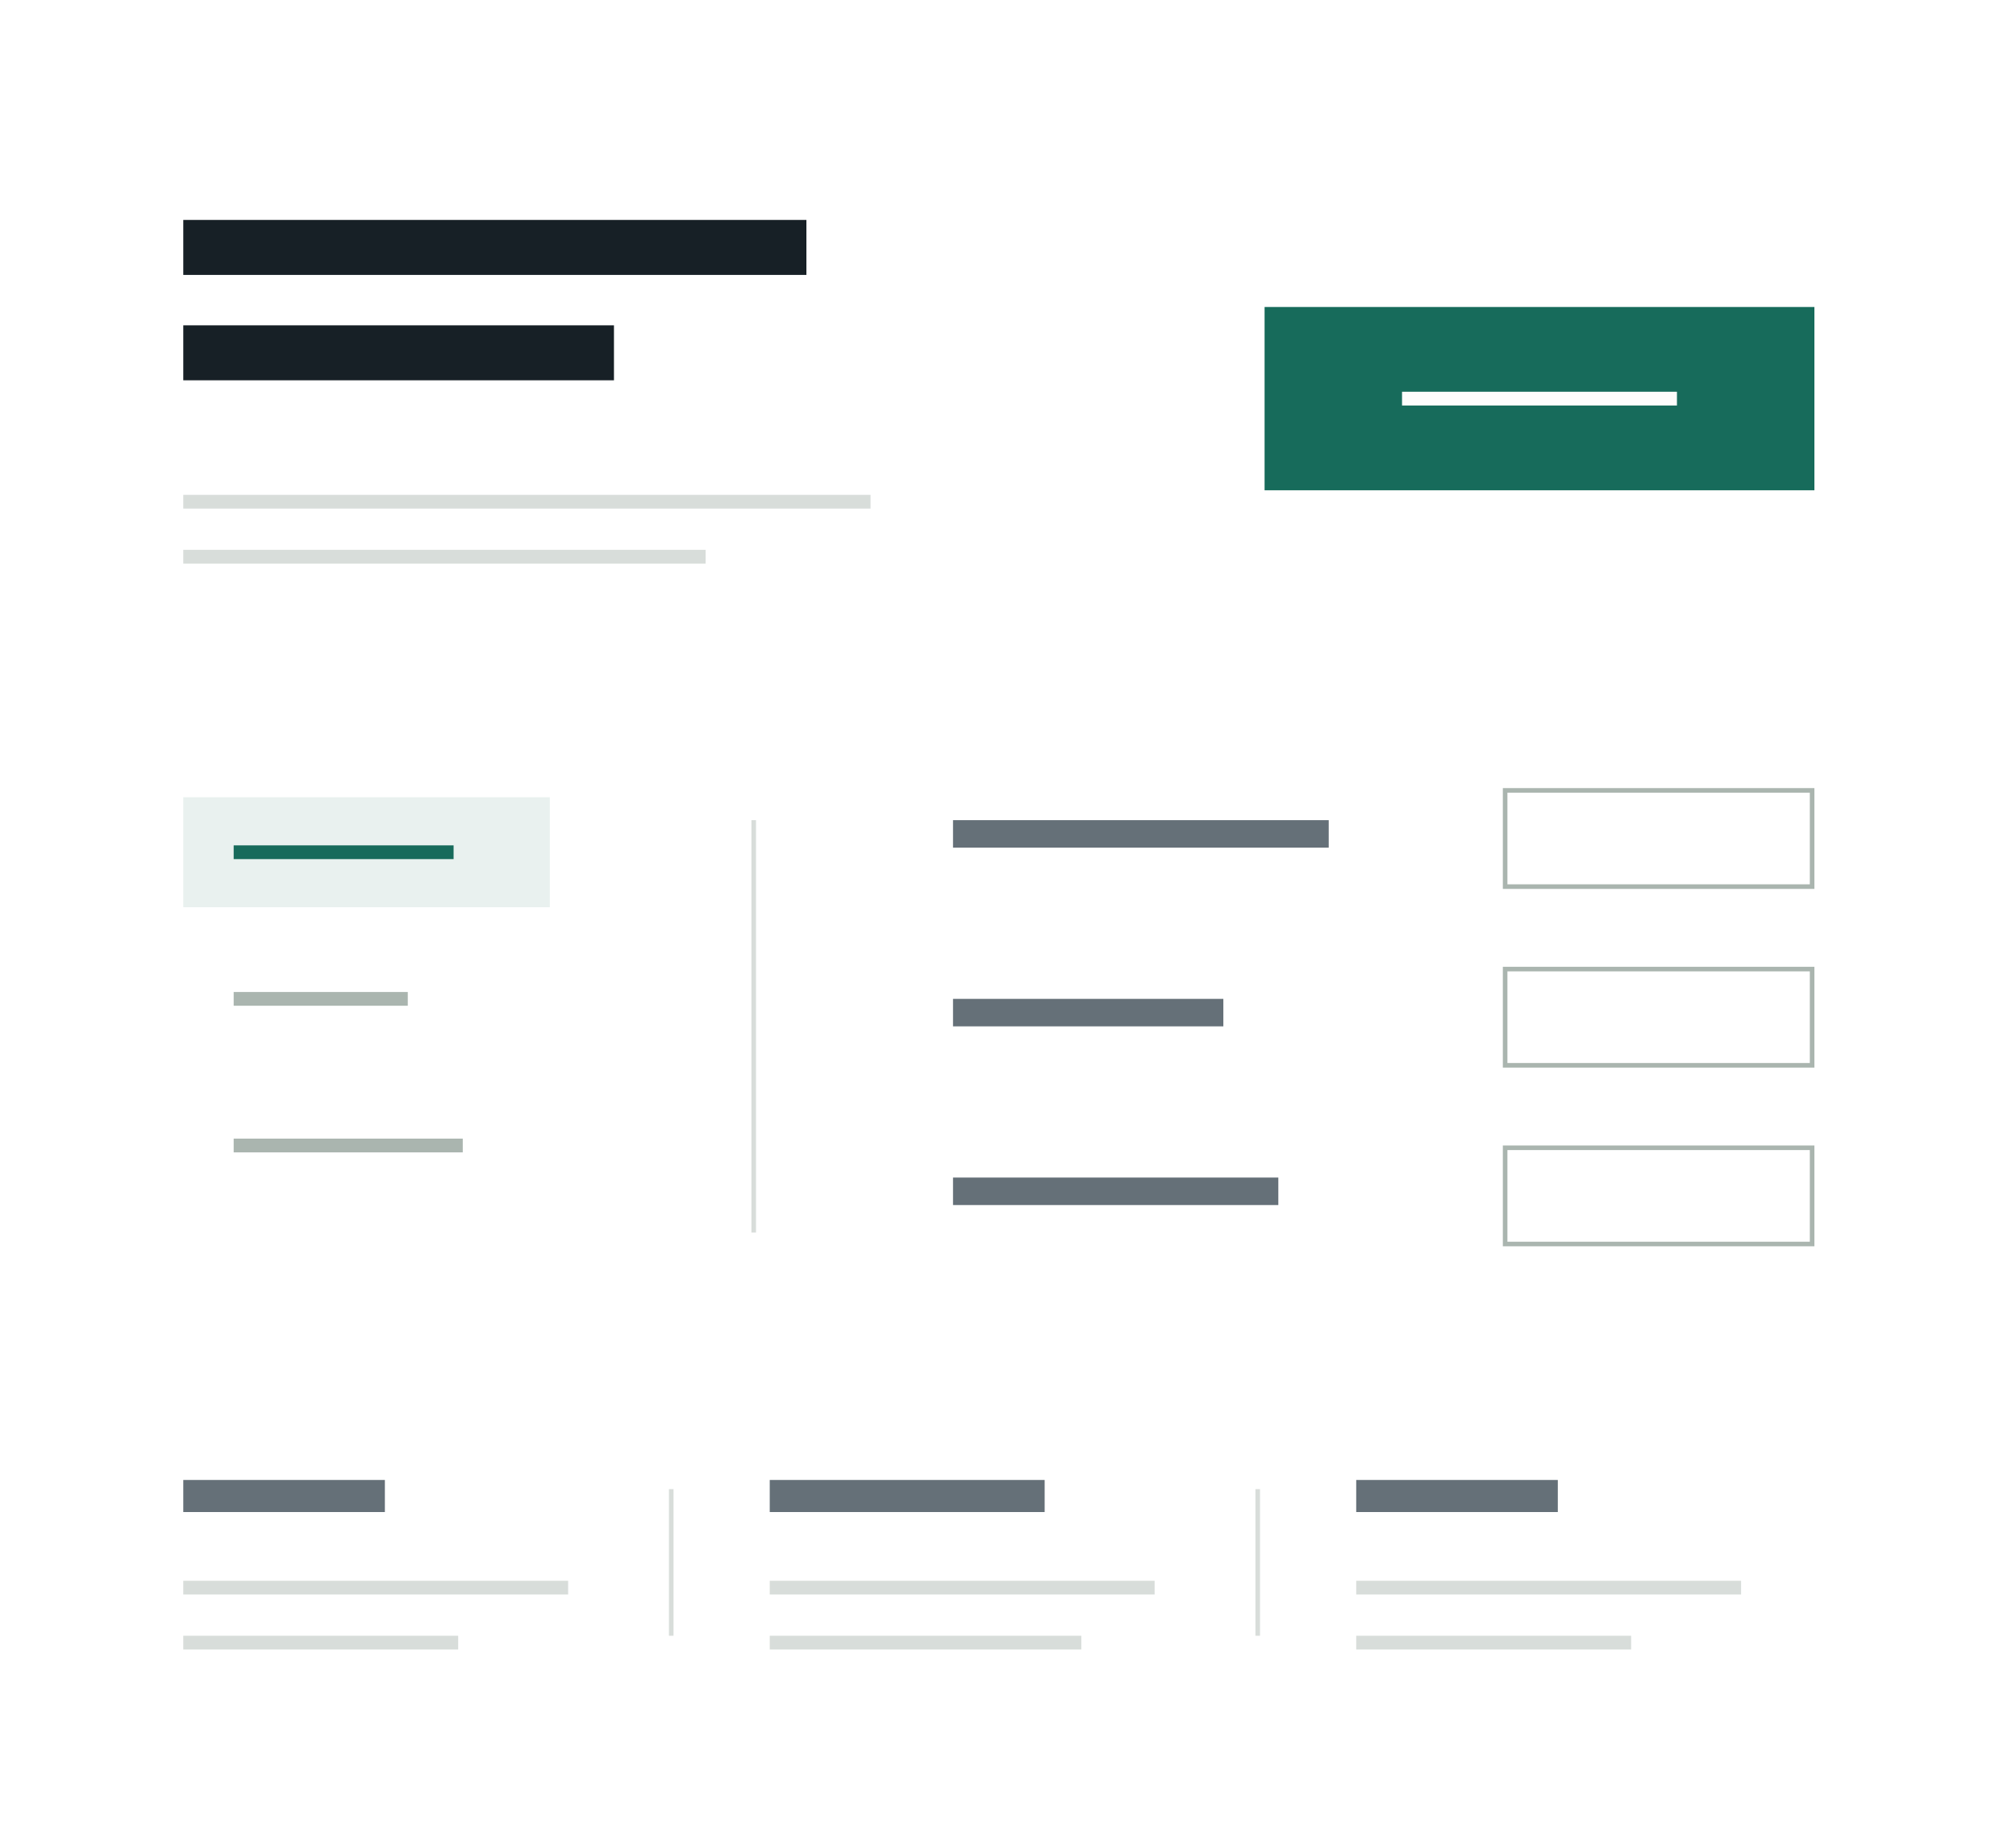
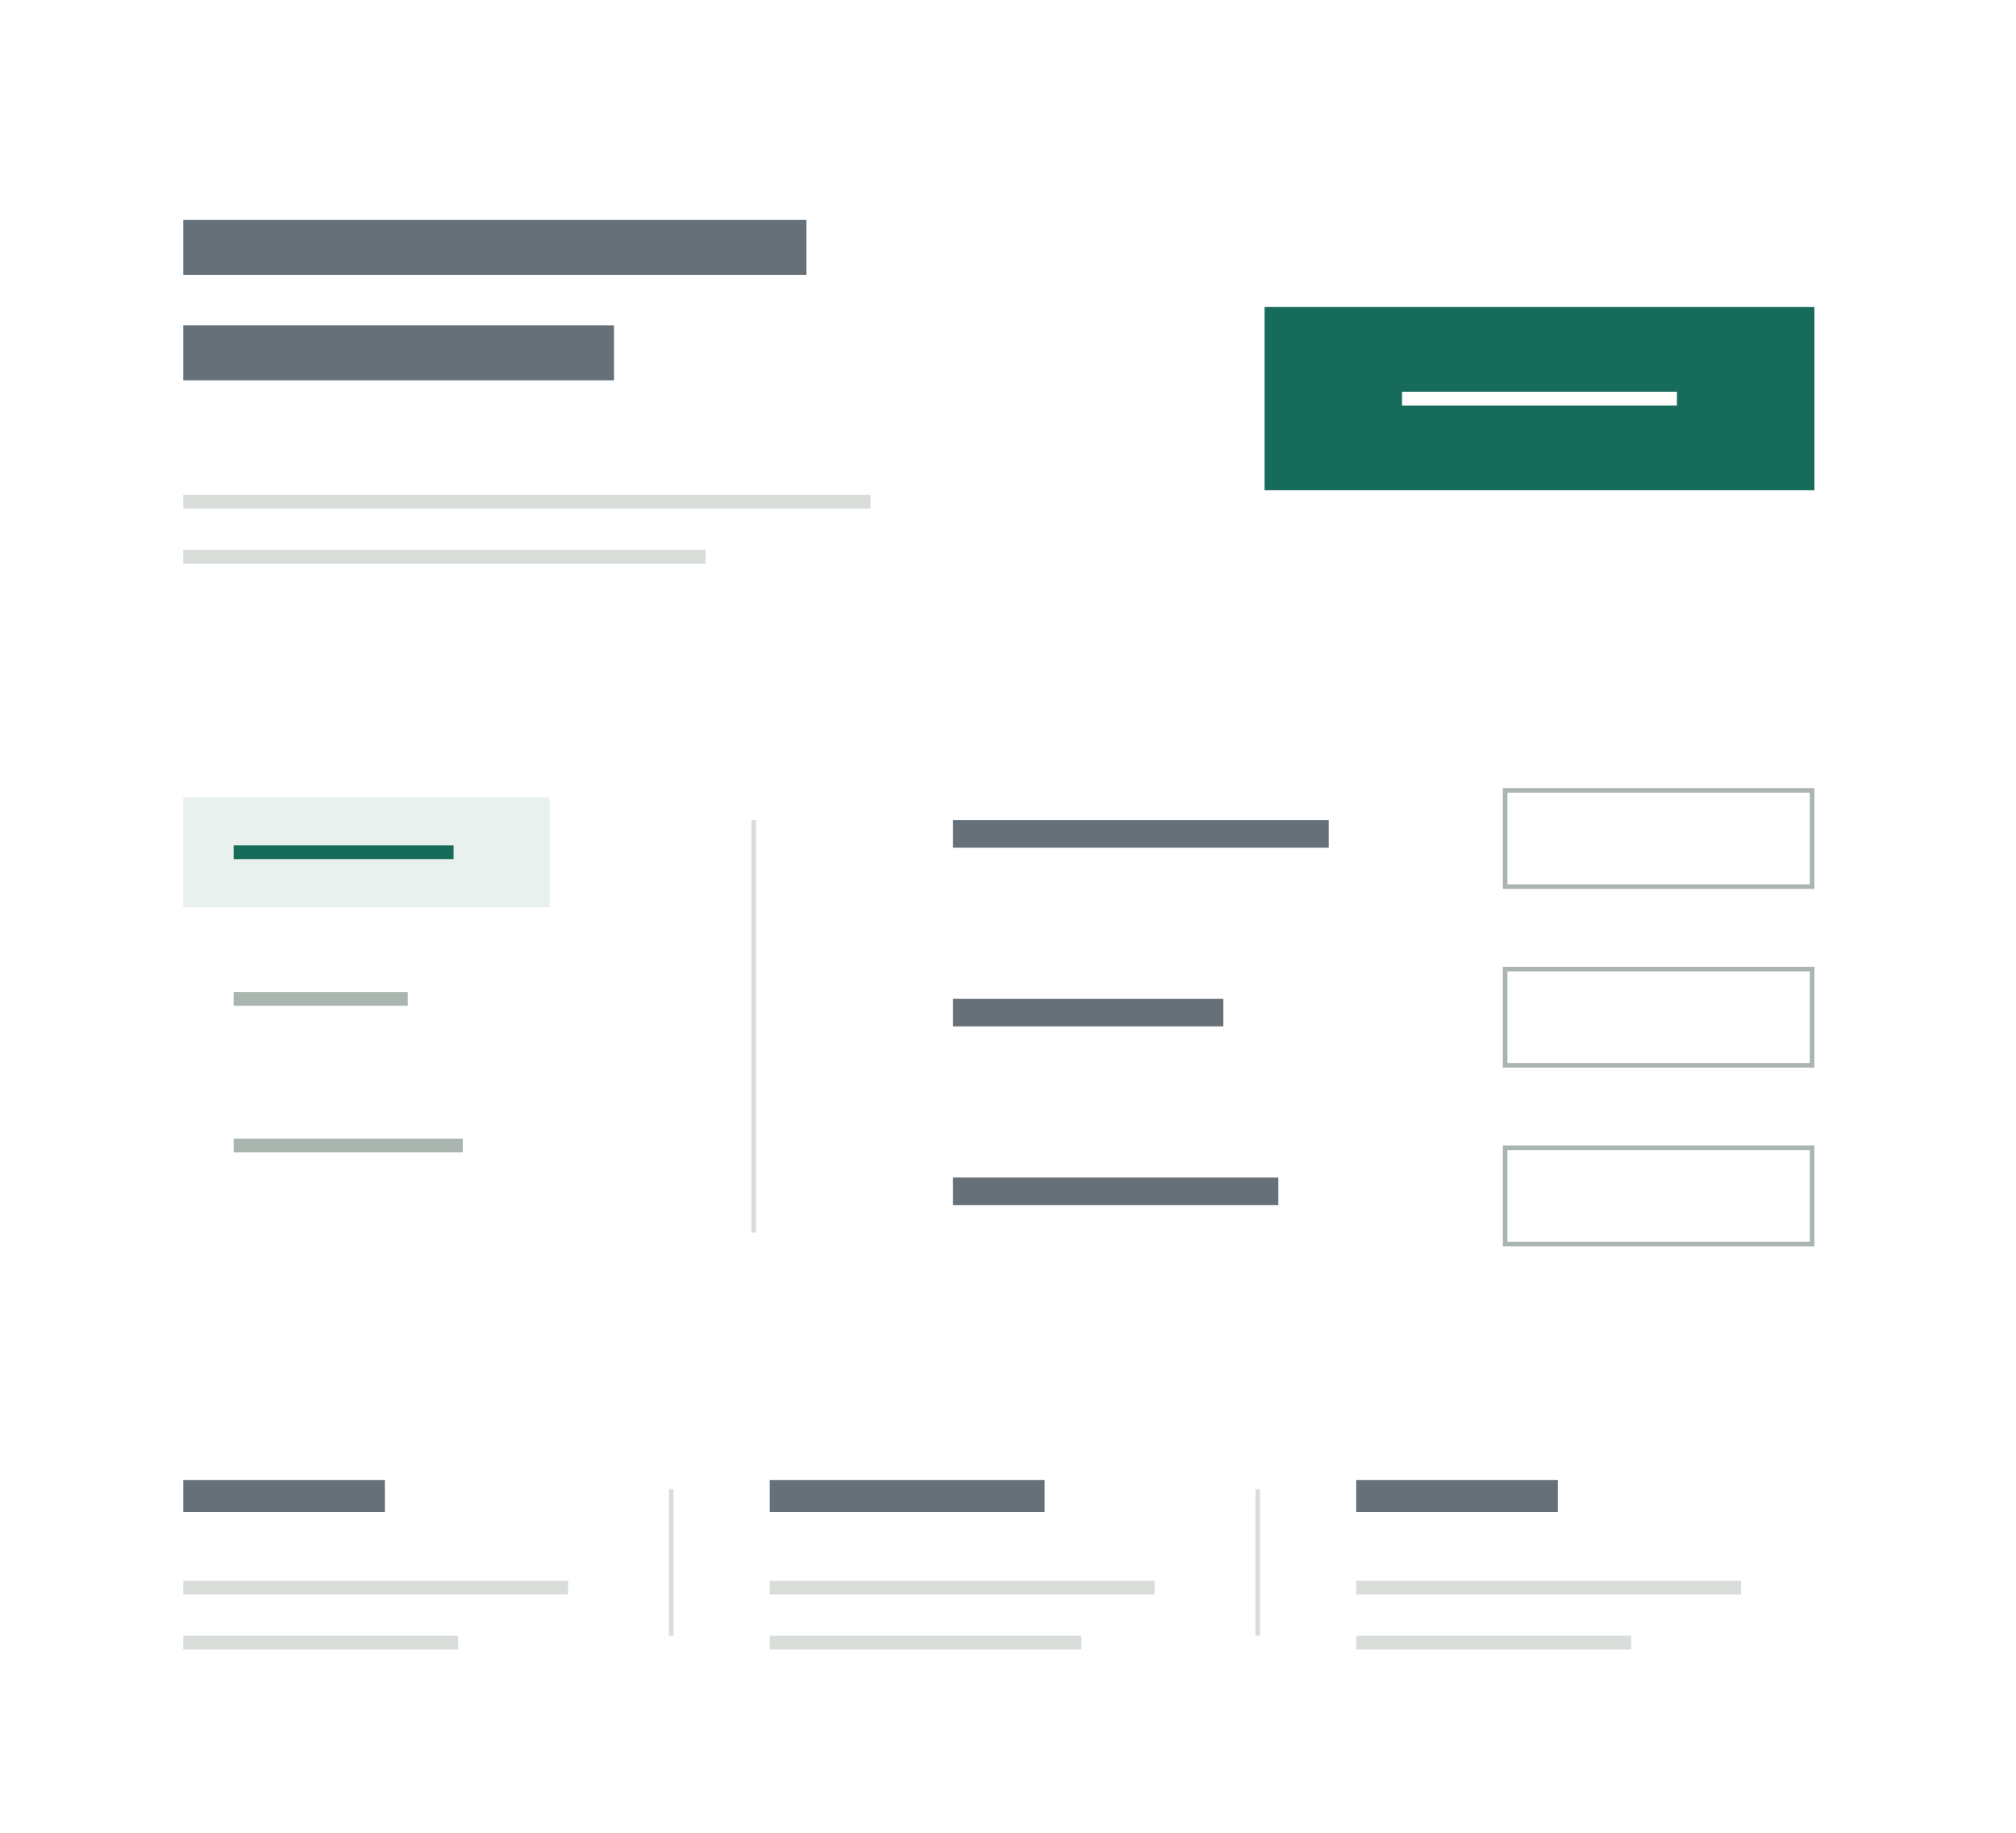
<svg xmlns="http://www.w3.org/2000/svg" width="440" height="400" viewBox="0 0 440 400" role="img" aria-labelledby="title desc">
-   <g fill="#172026">
+   <g fill="#657078">
    <rect x="40" y="48" width="136" height="12" />
    <rect x="40" y="71" width="94" height="12" />
  </g>
  <g fill="#d8ddda">
    <rect x="40" y="108" width="150" height="3" />
    <rect x="40" y="120" width="114" height="3" />
  </g>
  <rect x="276" y="67" width="120" height="40" fill="#176b5b" />
  <path d="M 306 87 H 366" stroke="#fdfdfc" stroke-width="3" />
  <rect x="40" y="174" width="80" height="24" fill="#e9f1ef" />
  <path d="M 51 186 H 99" stroke="#176b5b" stroke-width="3" />
  <g stroke="#aab5af" stroke-width="3">
    <path d="M 51 218 H 89" />
    <path d="M 51 250 H 101" />
  </g>
  <path d="M 164.5 179 V 269" stroke="#d8ddda" />
  <g fill="#657078">
    <rect x="208" y="179" width="82" height="6" />
    <rect x="208" y="218" width="59" height="6" />
    <rect x="208" y="257" width="71" height="6" />
  </g>
  <g fill="none" stroke="#aab5af">
    <rect x="328.5" y="172.5" width="67" height="21" />
    <rect x="328.5" y="211.5" width="67" height="21" />
    <rect x="328.5" y="250.5" width="67" height="21" />
  </g>
  <g fill="#657078">
    <rect x="40" y="323" width="44" height="7" />
    <rect x="168" y="323" width="60" height="7" />
    <rect x="296" y="323" width="44" height="7" />
  </g>
  <g fill="#d8ddda">
    <rect x="40" y="345" width="84" height="3" />
    <rect x="40" y="357" width="60" height="3" />
    <rect x="168" y="345" width="84" height="3" />
    <rect x="168" y="357" width="68" height="3" />
    <rect x="296" y="345" width="84" height="3" />
    <rect x="296" y="357" width="60" height="3" />
  </g>
  <path d="M 146.5 325 V 357 M 274.5 325 V 357" stroke="#d8ddda" />
</svg>
